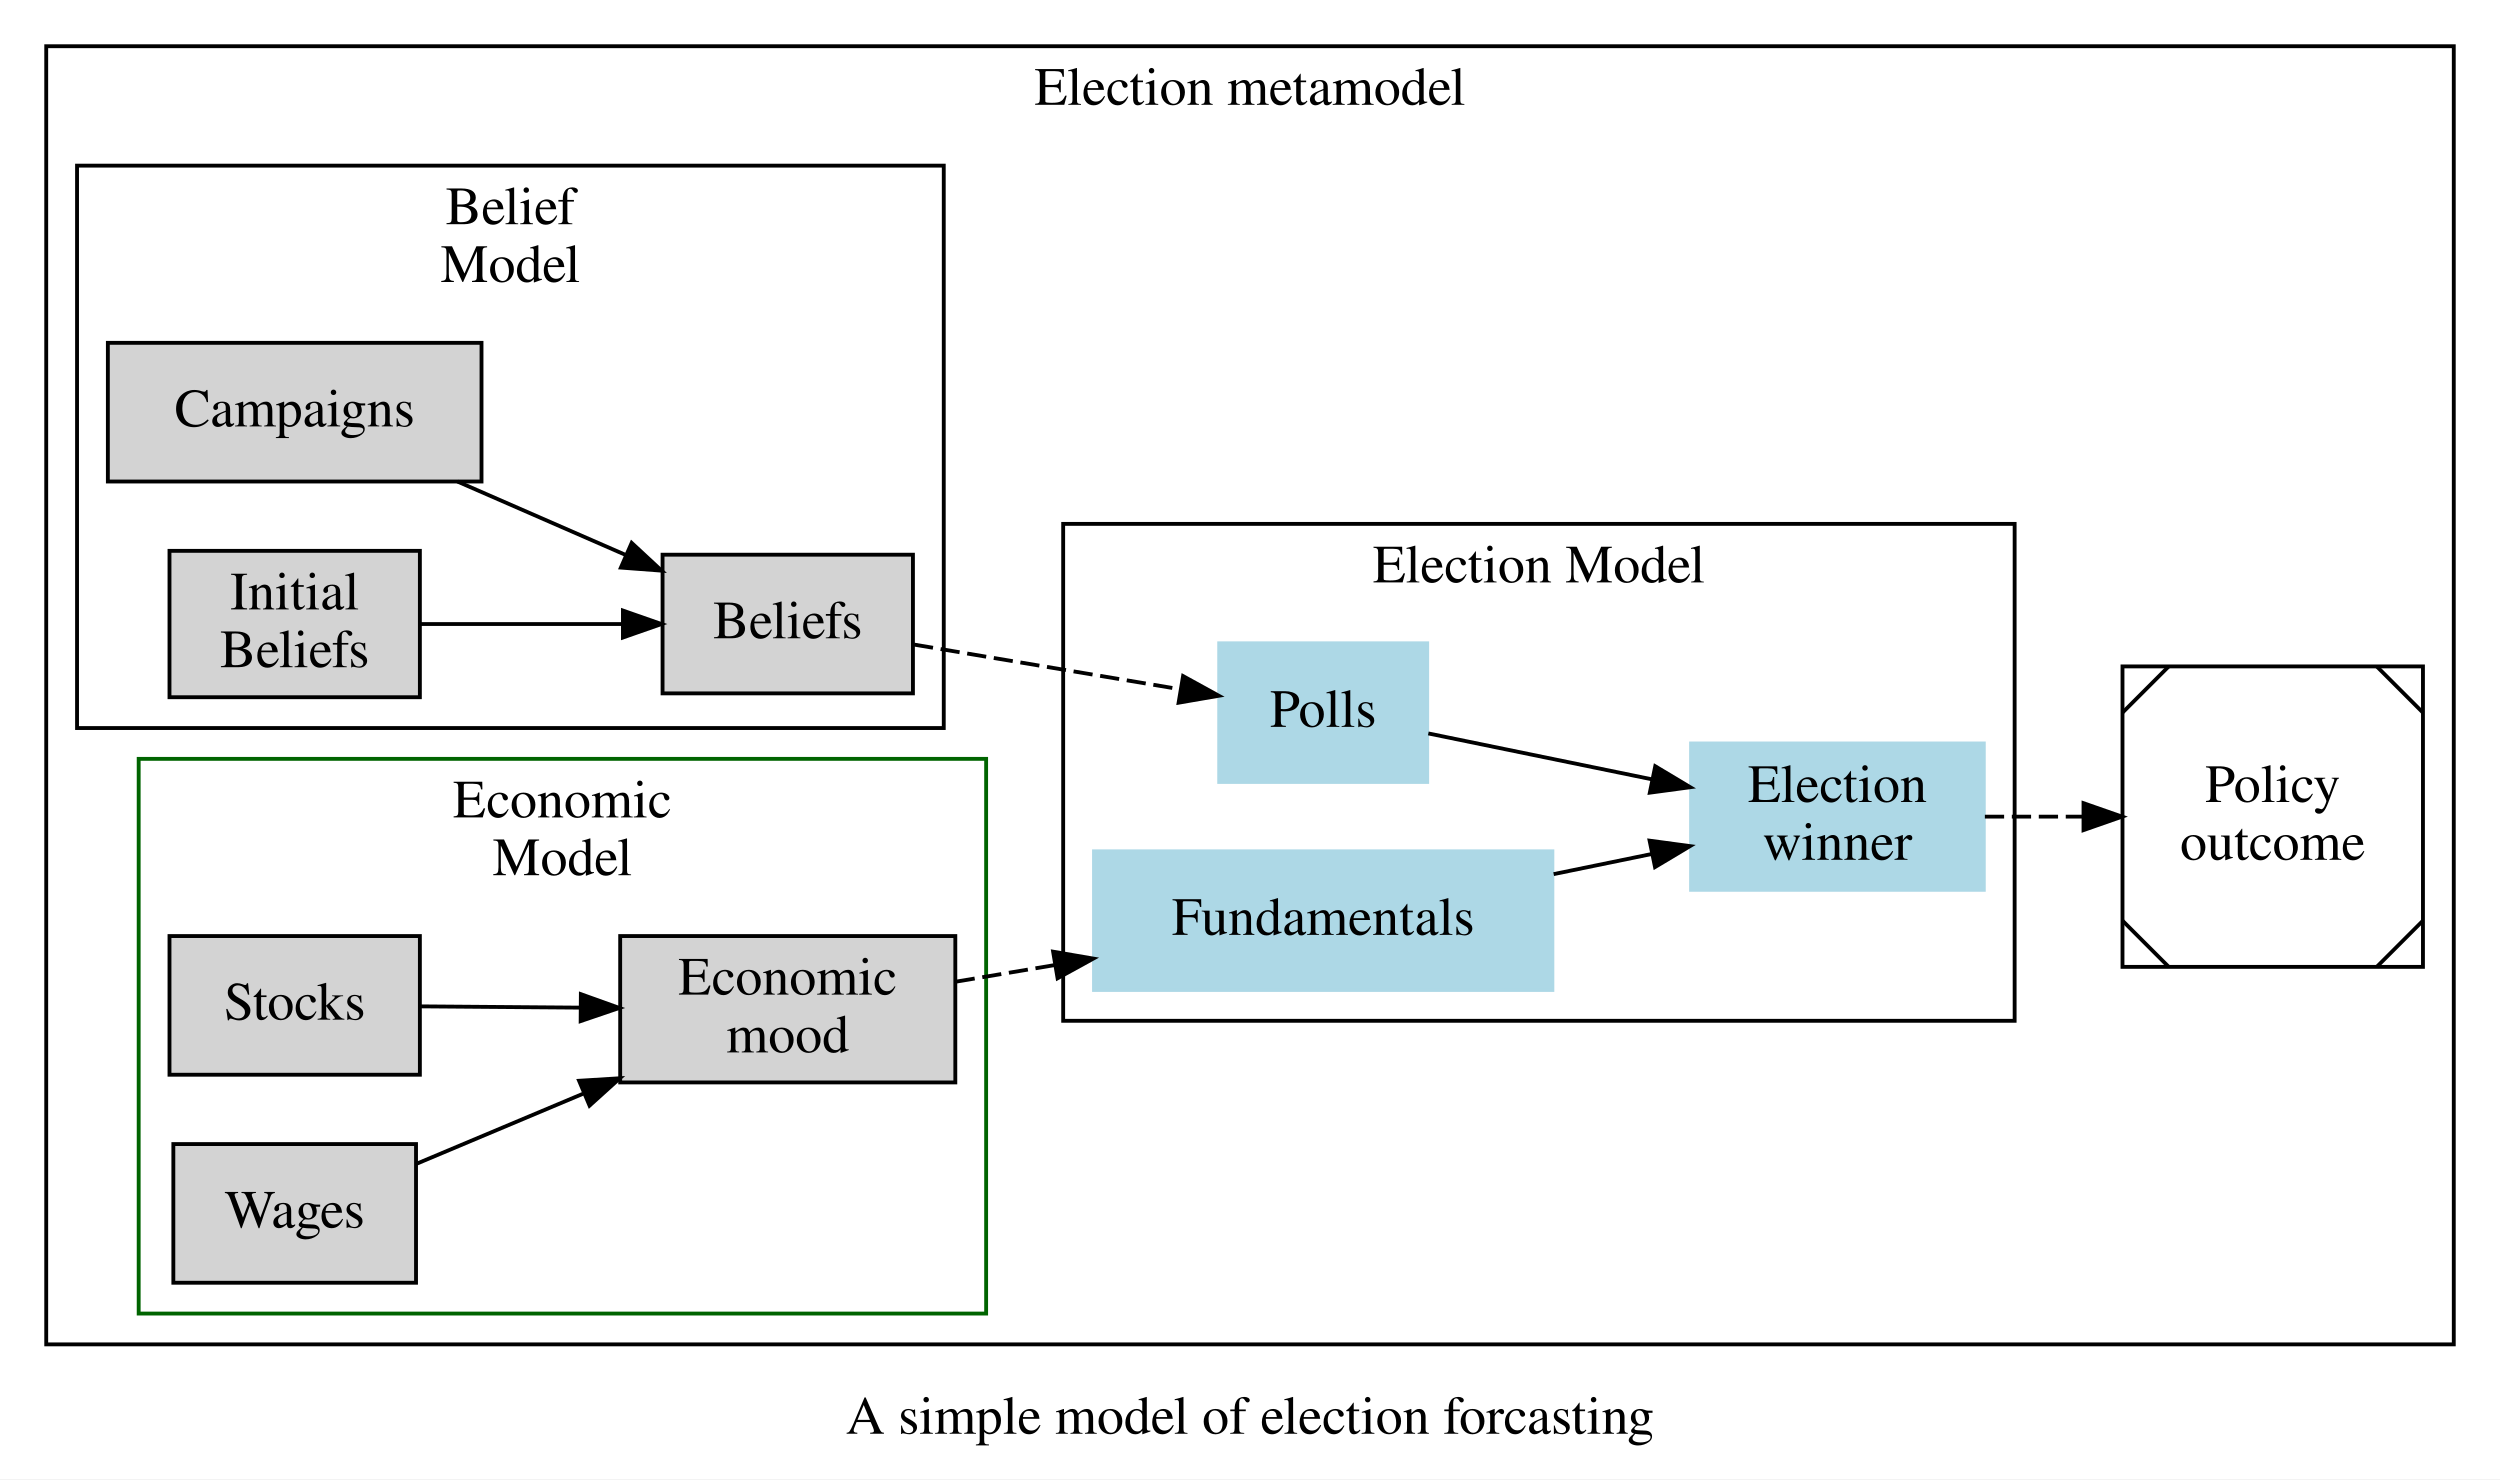
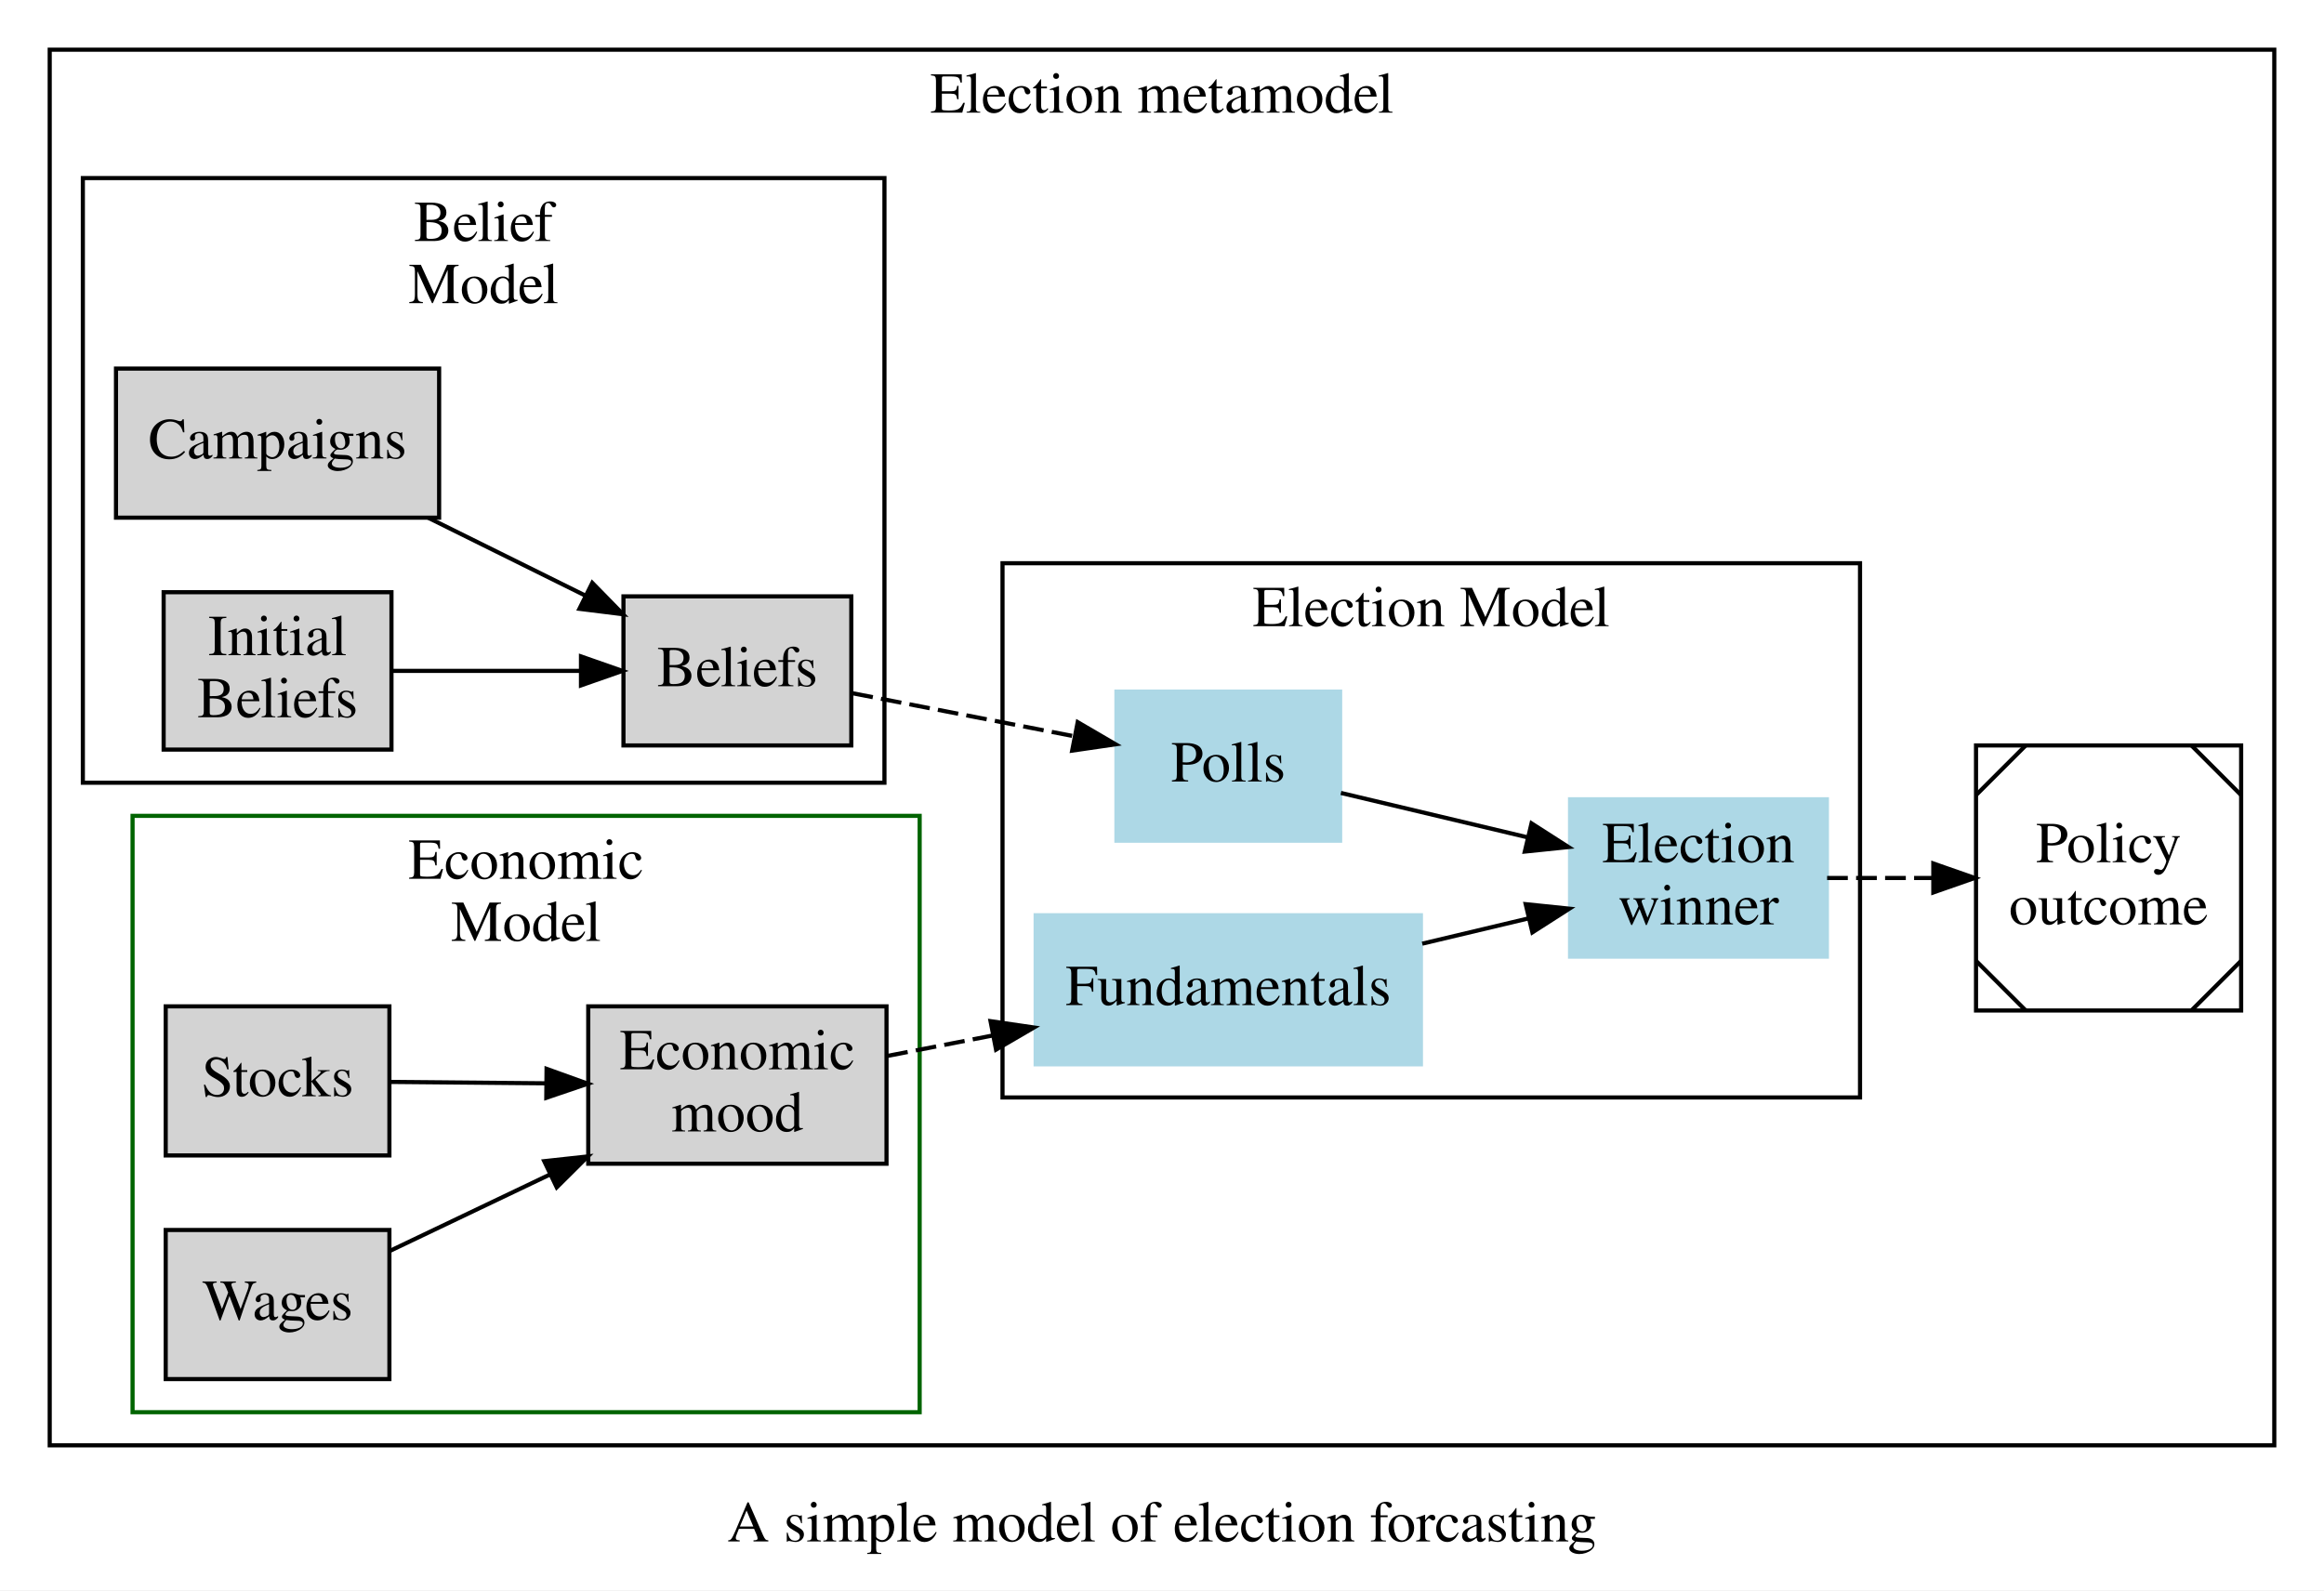
- <svg xmlns="http://www.w3.org/2000/svg" width="649pt" height="384pt" viewBox="0.00 0.00 649.00 384.00">
+ <svg xmlns="http://www.w3.org/2000/svg" width="561pt" height="384pt" viewBox="0.00 0.00 561.00 384.00">
  <g id="graph0" class="graph" transform="scale(1 1) rotate(0) translate(4 380)">
-     <polygon fill="white" stroke="none" points="-4,4 -4,-380 645,-380 645,4 -4,4" />
-     <text text-anchor="middle" x="320.5" y="-7.8" font-family="Times,serif" font-size="14.00">A simple model of election forcasting</text>
+     <polygon fill="#ffffff" stroke="transparent" points="-4,4 -4,-380 557,-380 557,4 -4,4" />
+     <text text-anchor="middle" x="276.5" y="-7.8" font-family="Times,serif" font-size="14.00" fill="#000000">A simple model of election forcasting</text>
    <g id="clust1" class="cluster">
-       <polygon fill="none" stroke="black" points="8,-31 8,-368 633,-368 633,-31 8,-31" />
-       <text text-anchor="middle" x="320.5" y="-352.8" font-family="Times,serif" font-size="14.00">Election metamodel</text>
+       <polygon fill="none" stroke="#000000" points="8,-31 8,-368 545,-368 545,-31 8,-31" />
+       <text text-anchor="middle" x="276.5" y="-352.8" font-family="Times,serif" font-size="14.00" fill="#000000">Election metamodel</text>
    </g>
    <g id="clust2" class="cluster">
-       <polygon fill="none" stroke="black" points="16,-191 16,-337 241,-337 241,-191 16,-191" />
-       <text text-anchor="middle" x="128.5" y="-321.8" font-family="Times,serif" font-size="14.00">Belief</text>
-       <text text-anchor="middle" x="128.5" y="-306.8" font-family="Times,serif" font-size="14.00">Model</text>
+       <polygon fill="none" stroke="#000000" points="16,-191 16,-337 209.5,-337 209.5,-191 16,-191" />
+       <text text-anchor="middle" x="112.75" y="-321.8" font-family="Times,serif" font-size="14.00" fill="#000000">Belief</text>
+       <text text-anchor="middle" x="112.75" y="-306.8" font-family="Times,serif" font-size="14.00" fill="#000000">Model</text>
    </g>
    <g id="clust4" class="cluster">
-       <polygon fill="none" stroke="darkgreen" points="32,-39 32,-183 252,-183 252,-39 32,-39" />
-       <text text-anchor="middle" x="142" y="-167.8" font-family="Times,serif" font-size="14.00">Economic</text>
-       <text text-anchor="middle" x="142" y="-152.8" font-family="Times,serif" font-size="14.00">Model</text>
+       <polygon fill="none" stroke="#006400" points="28,-39 28,-183 218,-183 218,-39 28,-39" />
+       <text text-anchor="middle" x="123" y="-167.8" font-family="Times,serif" font-size="14.00" fill="#000000">Economic</text>
+       <text text-anchor="middle" x="123" y="-152.8" font-family="Times,serif" font-size="14.00" fill="#000000">Model</text>
    </g>
    <g id="clust6" class="cluster">
-       <polygon fill="none" stroke="black" points="272,-115 272,-244 519,-244 519,-115 272,-115" />
-       <text text-anchor="middle" x="395.5" y="-228.8" font-family="Times,serif" font-size="14.00">Election Model</text>
+       <polygon fill="none" stroke="#000000" points="238,-115 238,-244 445,-244 445,-115 238,-115" />
+       <text text-anchor="middle" x="341.5" y="-228.8" font-family="Times,serif" font-size="14.00" fill="#000000">Election Model</text>
    </g>
    <g id="node1" class="node">
-       <polygon fill="lightgrey" stroke="black" points="121,-291 24,-291 24,-255 121,-255 121,-291" />
-       <text text-anchor="middle" x="72.5" y="-269.3" font-family="Times,serif" font-size="14.00">Campaigns</text>
+       <polygon fill="#d3d3d3" stroke="#000000" points="102,-291 24,-291 24,-255 102,-255 102,-291" />
+       <text text-anchor="middle" x="63" y="-269.3" font-family="Times,serif" font-size="14.00" fill="#000000">Campaigns</text>
    </g>
    <g id="node2" class="node">
-       <polygon fill="lightgrey" stroke="black" points="233,-236 168,-236 168,-200 233,-200 233,-236" />
-       <text text-anchor="middle" x="200.5" y="-214.3" font-family="Times,serif" font-size="14.00">Beliefs</text>
+       <polygon fill="#d3d3d3" stroke="#000000" points="201.5,-236 146.5,-236 146.5,-200 201.5,-200 201.5,-236" />
+       <text text-anchor="middle" x="174" y="-214.3" font-family="Times,serif" font-size="14.00" fill="#000000">Beliefs</text>
    </g>
    <g id="edge1" class="edge">
-       <path fill="none" stroke="black" d="M114.757,-254.991C128.753,-248.882 144.38,-242.06 158.365,-235.956" />
-       <polygon fill="black" stroke="black" points="159.981,-239.069 167.746,-231.861 157.18,-232.654 159.981,-239.069" />
+       <path fill="none" stroke="#000000" d="M99.346,-254.991C111.538,-248.949 125.137,-242.211 137.353,-236.158" />
+       <polygon fill="#000000" stroke="#000000" points="138.973,-239.262 146.379,-231.686 135.865,-232.99 138.973,-239.262" />
    </g>
    <g id="node7" class="node">
-       <polygon fill="lightblue" stroke="lightblue" points="366.5,-213 312.5,-213 312.5,-177 366.5,-177 366.5,-213" />
-       <text text-anchor="middle" x="339.5" y="-191.3" font-family="Times,serif" font-size="14.00">Polls</text>
+       <polygon fill="#add8e6" stroke="#add8e6" points="319.5,-213 265.5,-213 265.5,-177 319.5,-177 319.5,-213" />
+       <text text-anchor="middle" x="292.5" y="-191.3" font-family="Times,serif" font-size="14.00" fill="#000000">Polls</text>
    </g>
    <g id="edge5" class="edge">
-       <path fill="none" stroke="black" stroke-dasharray="5,2" d="M233.275,-212.666C253.925,-209.199 280.898,-204.67 302.365,-201.066" />
-       <polygon fill="black" stroke="black" points="303.126,-204.488 312.409,-199.38 301.967,-197.584 303.126,-204.488" />
+       <path fill="none" stroke="#000000" stroke-dasharray="5,2" d="M201.783,-212.607C217.795,-209.5 238.126,-205.554 255.481,-202.185" />
+       <polygon fill="#000000" stroke="#000000" points="256.15,-205.621 265.3,-200.279 254.816,-198.749 256.15,-205.621" />
    </g>
    <g id="node3" class="node">
-       <polygon fill="lightgrey" stroke="black" points="105,-237 40,-237 40,-199 105,-199 105,-237" />
-       <text text-anchor="middle" x="72.5" y="-221.8" font-family="Times,serif" font-size="14.00">Initial</text>
-       <text text-anchor="middle" x="72.5" y="-206.8" font-family="Times,serif" font-size="14.00">Beliefs</text>
+       <polygon fill="#d3d3d3" stroke="#000000" points="90.5,-237 35.5,-237 35.5,-199 90.5,-199 90.5,-237" />
+       <text text-anchor="middle" x="63" y="-221.8" font-family="Times,serif" font-size="14.00" fill="#000000">Initial</text>
+       <text text-anchor="middle" x="63" y="-206.8" font-family="Times,serif" font-size="14.00" fill="#000000">Beliefs</text>
    </g>
    <g id="edge2" class="edge">
-       <path fill="none" stroke="black" d="M105.295,-218C121.113,-218 140.442,-218 157.465,-218" />
-       <polygon fill="black" stroke="black" points="157.715,-221.5 167.715,-218 157.715,-214.5 157.715,-221.5" />
+       <path fill="none" stroke="#000000" d="M90.724,-218C104.365,-218 121.023,-218 135.846,-218" />
+       <polygon fill="#000000" stroke="#000000" points="136.245,-221.5 146.245,-218 136.245,-214.5 136.245,-221.5" />
    </g>
    <g id="node4" class="node">
-       <polygon fill="lightgrey" stroke="black" points="105,-137 40,-137 40,-101 105,-101 105,-137" />
-       <text text-anchor="middle" x="72.5" y="-115.3" font-family="Times,serif" font-size="14.00">Stocks</text>
+       <polygon fill="#d3d3d3" stroke="#000000" points="90,-137 36,-137 36,-101 90,-101 90,-137" />
+       <text text-anchor="middle" x="63" y="-115.3" font-family="Times,serif" font-size="14.00" fill="#000000">Stocks</text>
    </g>
    <g id="node5" class="node">
-       <polygon fill="lightgrey" stroke="black" points="244,-137 157,-137 157,-99 244,-99 244,-137" />
-       <text text-anchor="middle" x="200.5" y="-121.8" font-family="Times,serif" font-size="14.00">Economic</text>
-       <text text-anchor="middle" x="200.5" y="-106.8" font-family="Times,serif" font-size="14.00">mood</text>
+       <polygon fill="#d3d3d3" stroke="#000000" points="210,-137 138,-137 138,-99 210,-99 210,-137" />
+       <text text-anchor="middle" x="174" y="-121.8" font-family="Times,serif" font-size="14.00" fill="#000000">Economic</text>
+       <text text-anchor="middle" x="174" y="-106.8" font-family="Times,serif" font-size="14.00" fill="#000000">mood</text>
    </g>
    <g id="edge3" class="edge">
-       <path fill="none" stroke="black" d="M105.295,-118.748C117.849,-118.648 132.615,-118.531 146.685,-118.419" />
-       <polygon fill="black" stroke="black" points="146.793,-121.919 156.765,-118.339 146.738,-114.919 146.793,-121.919" />
+       <path fill="none" stroke="#000000" d="M90.154,-118.755C101.498,-118.653 115.002,-118.531 127.823,-118.416" />
+       <polygon fill="#000000" stroke="#000000" points="127.936,-121.915 137.904,-118.325 127.873,-114.915 127.936,-121.915" />
    </g>
    <g id="node9" class="node">
-       <polygon fill="lightblue" stroke="lightblue" points="399,-159 280,-159 280,-123 399,-123 399,-159" />
-       <text text-anchor="middle" x="339.5" y="-137.3" font-family="Times,serif" font-size="14.00">Fundamentals</text>
+       <polygon fill="#add8e6" stroke="#add8e6" points="339,-159 246,-159 246,-123 339,-123 339,-159" />
+       <text text-anchor="middle" x="292.5" y="-137.3" font-family="Times,serif" font-size="14.00" fill="#000000">Fundamentals</text>
    </g>
    <g id="edge7" class="edge">
-       <path fill="none" stroke="black" stroke-dasharray="5,2" d="M244.097,-125.151C252.315,-126.531 261.116,-128.009 269.919,-129.486" />
-       <polygon fill="black" stroke="black" points="269.387,-132.946 279.828,-131.15 270.546,-126.043 269.387,-132.946" />
+       <path fill="none" stroke="#000000" stroke-dasharray="5,2" d="M210.198,-125.026C218.221,-126.583 226.912,-128.27 235.538,-129.944" />
+       <polygon fill="#000000" stroke="#000000" points="235.107,-133.426 245.591,-131.895 236.441,-126.554 235.107,-133.426" />
    </g>
    <g id="node6" class="node">
-       <polygon fill="lightgrey" stroke="black" points="104,-83 41,-83 41,-47 104,-47 104,-83" />
-       <text text-anchor="middle" x="72.5" y="-61.3" font-family="Times,serif" font-size="14.00">Wages</text>
+       <polygon fill="#d3d3d3" stroke="#000000" points="90,-83 36,-83 36,-47 90,-47 90,-83" />
+       <text text-anchor="middle" x="63" y="-61.3" font-family="Times,serif" font-size="14.00" fill="#000000">Wages</text>
    </g>
    <g id="edge4" class="edge">
-       <path fill="none" stroke="black" d="M104.001,-77.83C117.026,-83.308 132.602,-89.86 147.359,-96.067" />
-       <polygon fill="black" stroke="black" points="146.328,-99.431 156.903,-100.082 149.042,-92.978 146.328,-99.431" />
+       <path fill="none" stroke="#000000" d="M90.154,-77.965C101.722,-83.489 115.538,-90.085 128.584,-96.315" />
+       <polygon fill="#000000" stroke="#000000" points="127.372,-99.615 137.904,-100.765 130.388,-93.298 127.372,-99.615" />
    </g>
    <g id="node8" class="node">
-       <polygon fill="lightblue" stroke="lightblue" points="511,-187 435,-187 435,-149 511,-149 511,-187" />
-       <text text-anchor="middle" x="473" y="-171.8" font-family="Times,serif" font-size="14.00">Election</text>
-       <text text-anchor="middle" x="473" y="-156.8" font-family="Times,serif" font-size="14.00"> winner</text>
+       <polygon fill="#add8e6" stroke="#add8e6" points="437,-187 375,-187 375,-149 437,-149 437,-187" />
+       <text text-anchor="middle" x="406" y="-171.8" font-family="Times,serif" font-size="14.00" fill="#000000">Election</text>
+       <text text-anchor="middle" x="406" y="-156.8" font-family="Times,serif" font-size="14.00" fill="#000000"> winner</text>
    </g>
    <g id="edge6" class="edge">
-       <path fill="none" stroke="black" d="M366.795,-189.601C383.39,-186.194 405.305,-181.694 424.837,-177.684" />
-       <polygon fill="black" stroke="black" points="425.701,-181.079 434.793,-175.64 424.293,-174.222 425.701,-181.079" />
+       <path fill="none" stroke="#000000" d="M319.686,-188.533C333.114,-185.339 349.606,-181.415 364.563,-177.857" />
+       <polygon fill="#000000" stroke="#000000" points="365.699,-181.185 374.617,-175.466 364.078,-174.375 365.699,-181.185" />
    </g>
    <g id="node10" class="node">
-       <polygon fill="none" stroke="black" points="625,-207 547,-207 547,-129 625,-129 625,-207" />
-       <polyline fill="none" stroke="black" points="559,-207 547,-195 " />
-       <polyline fill="none" stroke="black" points="547,-141 559,-129 " />
-       <polyline fill="none" stroke="black" points="613,-129 625,-141 " />
-       <polyline fill="none" stroke="black" points="625,-195 613,-207 " />
-       <text text-anchor="middle" x="586" y="-171.8" font-family="Times,serif" font-size="14.00">Policy</text>
-       <text text-anchor="middle" x="586" y="-156.8" font-family="Times,serif" font-size="14.00">outcome</text>
+       <polygon fill="none" stroke="#000000" points="537,-200 473,-200 473,-136 537,-136 537,-200" />
+       <polyline fill="none" stroke="#000000" points="485,-200 473,-188 " />
+       <polyline fill="none" stroke="#000000" points="473,-148 485,-136 " />
+       <polyline fill="none" stroke="#000000" points="525,-136 537,-148 " />
+       <polyline fill="none" stroke="#000000" points="537,-188 525,-200 " />
+       <text text-anchor="middle" x="505" y="-171.8" font-family="Times,serif" font-size="14.00" fill="#000000">Policy</text>
+       <text text-anchor="middle" x="505" y="-156.8" font-family="Times,serif" font-size="14.00" fill="#000000">outcome</text>
    </g>
    <g id="edge9" class="edge">
-       <path fill="none" stroke="black" stroke-dasharray="5,2" d="M511.27,-168C519.419,-168 528.159,-168 536.669,-168" />
-       <polygon fill="black" stroke="black" points="536.881,-171.5 546.881,-168 536.881,-164.5 536.881,-171.5" />
+       <path fill="none" stroke="#000000" stroke-dasharray="5,2" d="M437.053,-168C445.115,-168 453.94,-168 462.482,-168" />
+       <polygon fill="#000000" stroke="#000000" points="462.691,-171.5 472.691,-168 462.691,-164.5 462.691,-171.5" />
    </g>
    <g id="edge8" class="edge">
-       <path fill="none" stroke="black" d="M399.327,-153.079C407.883,-154.835 416.598,-156.625 424.883,-158.326" />
-       <polygon fill="black" stroke="black" points="424.235,-161.766 434.735,-160.349 425.643,-154.909 424.235,-161.766" />
+       <path fill="none" stroke="#000000" d="M339.32,-152.138C347.829,-154.162 356.645,-156.259 364.971,-158.24" />
+       <polygon fill="#000000" stroke="#000000" points="364.292,-161.676 374.831,-160.585 365.912,-154.866 364.292,-161.676" />
    </g>
  </g>
</svg>
